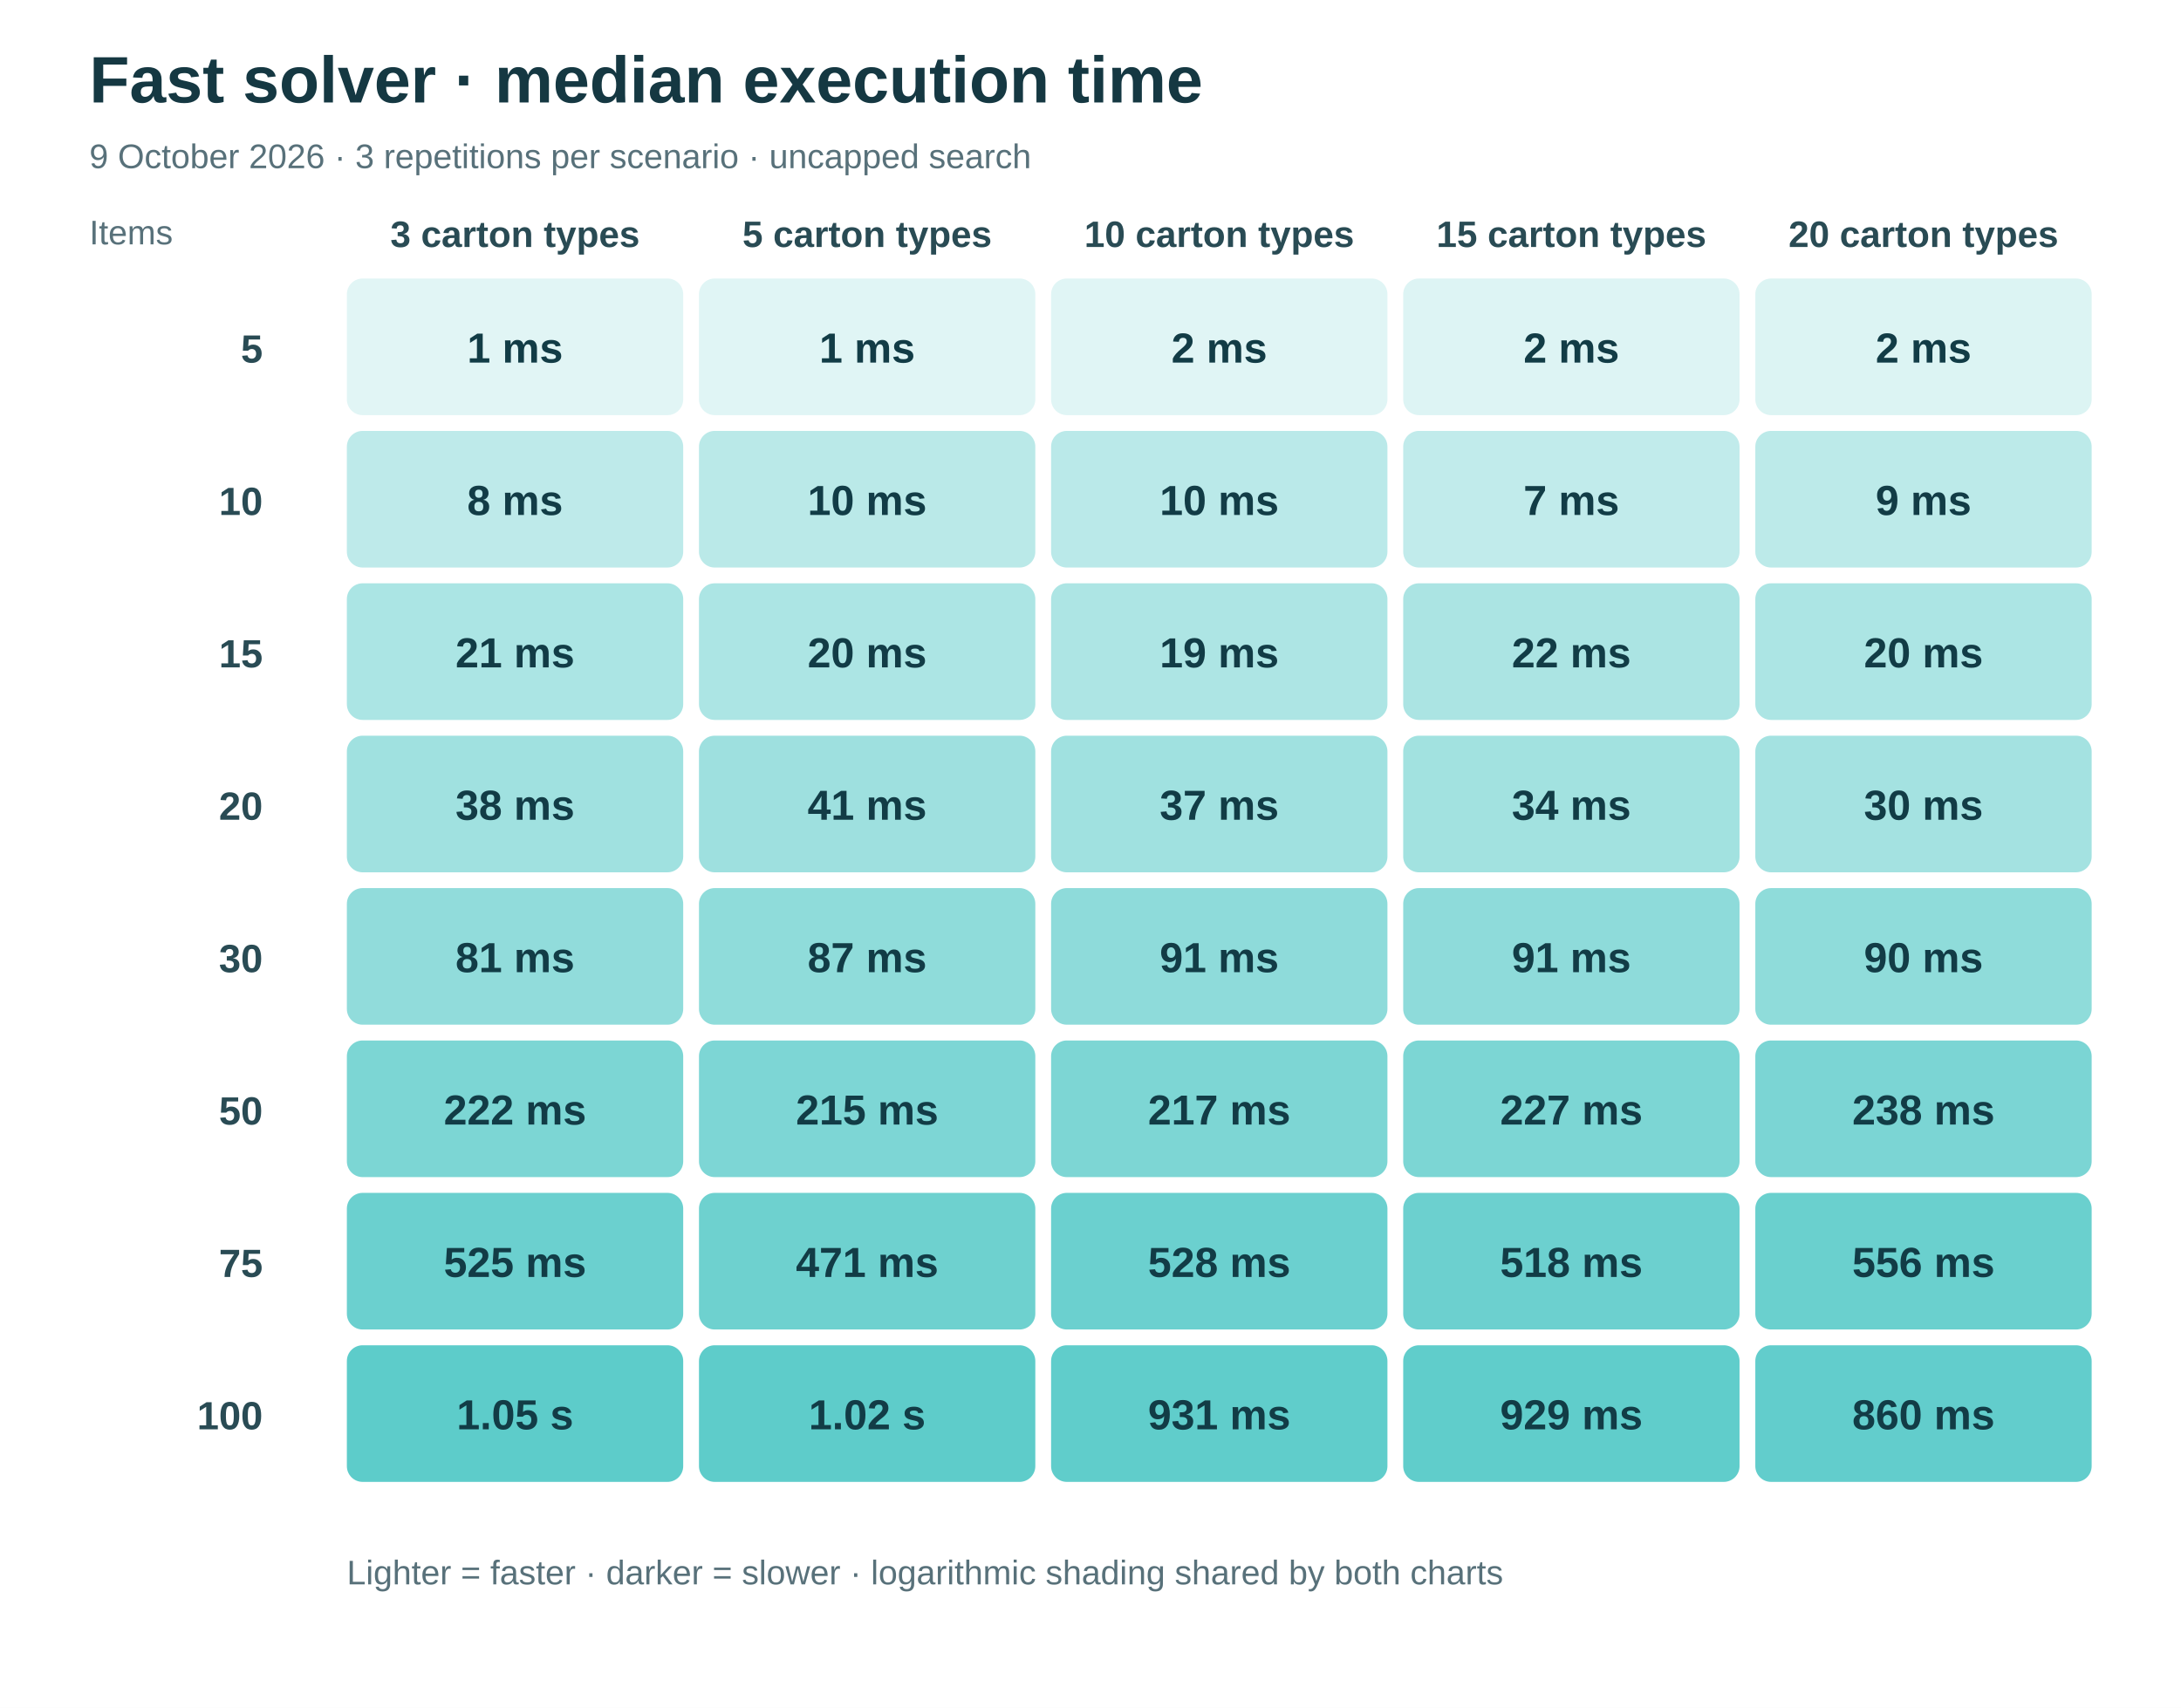
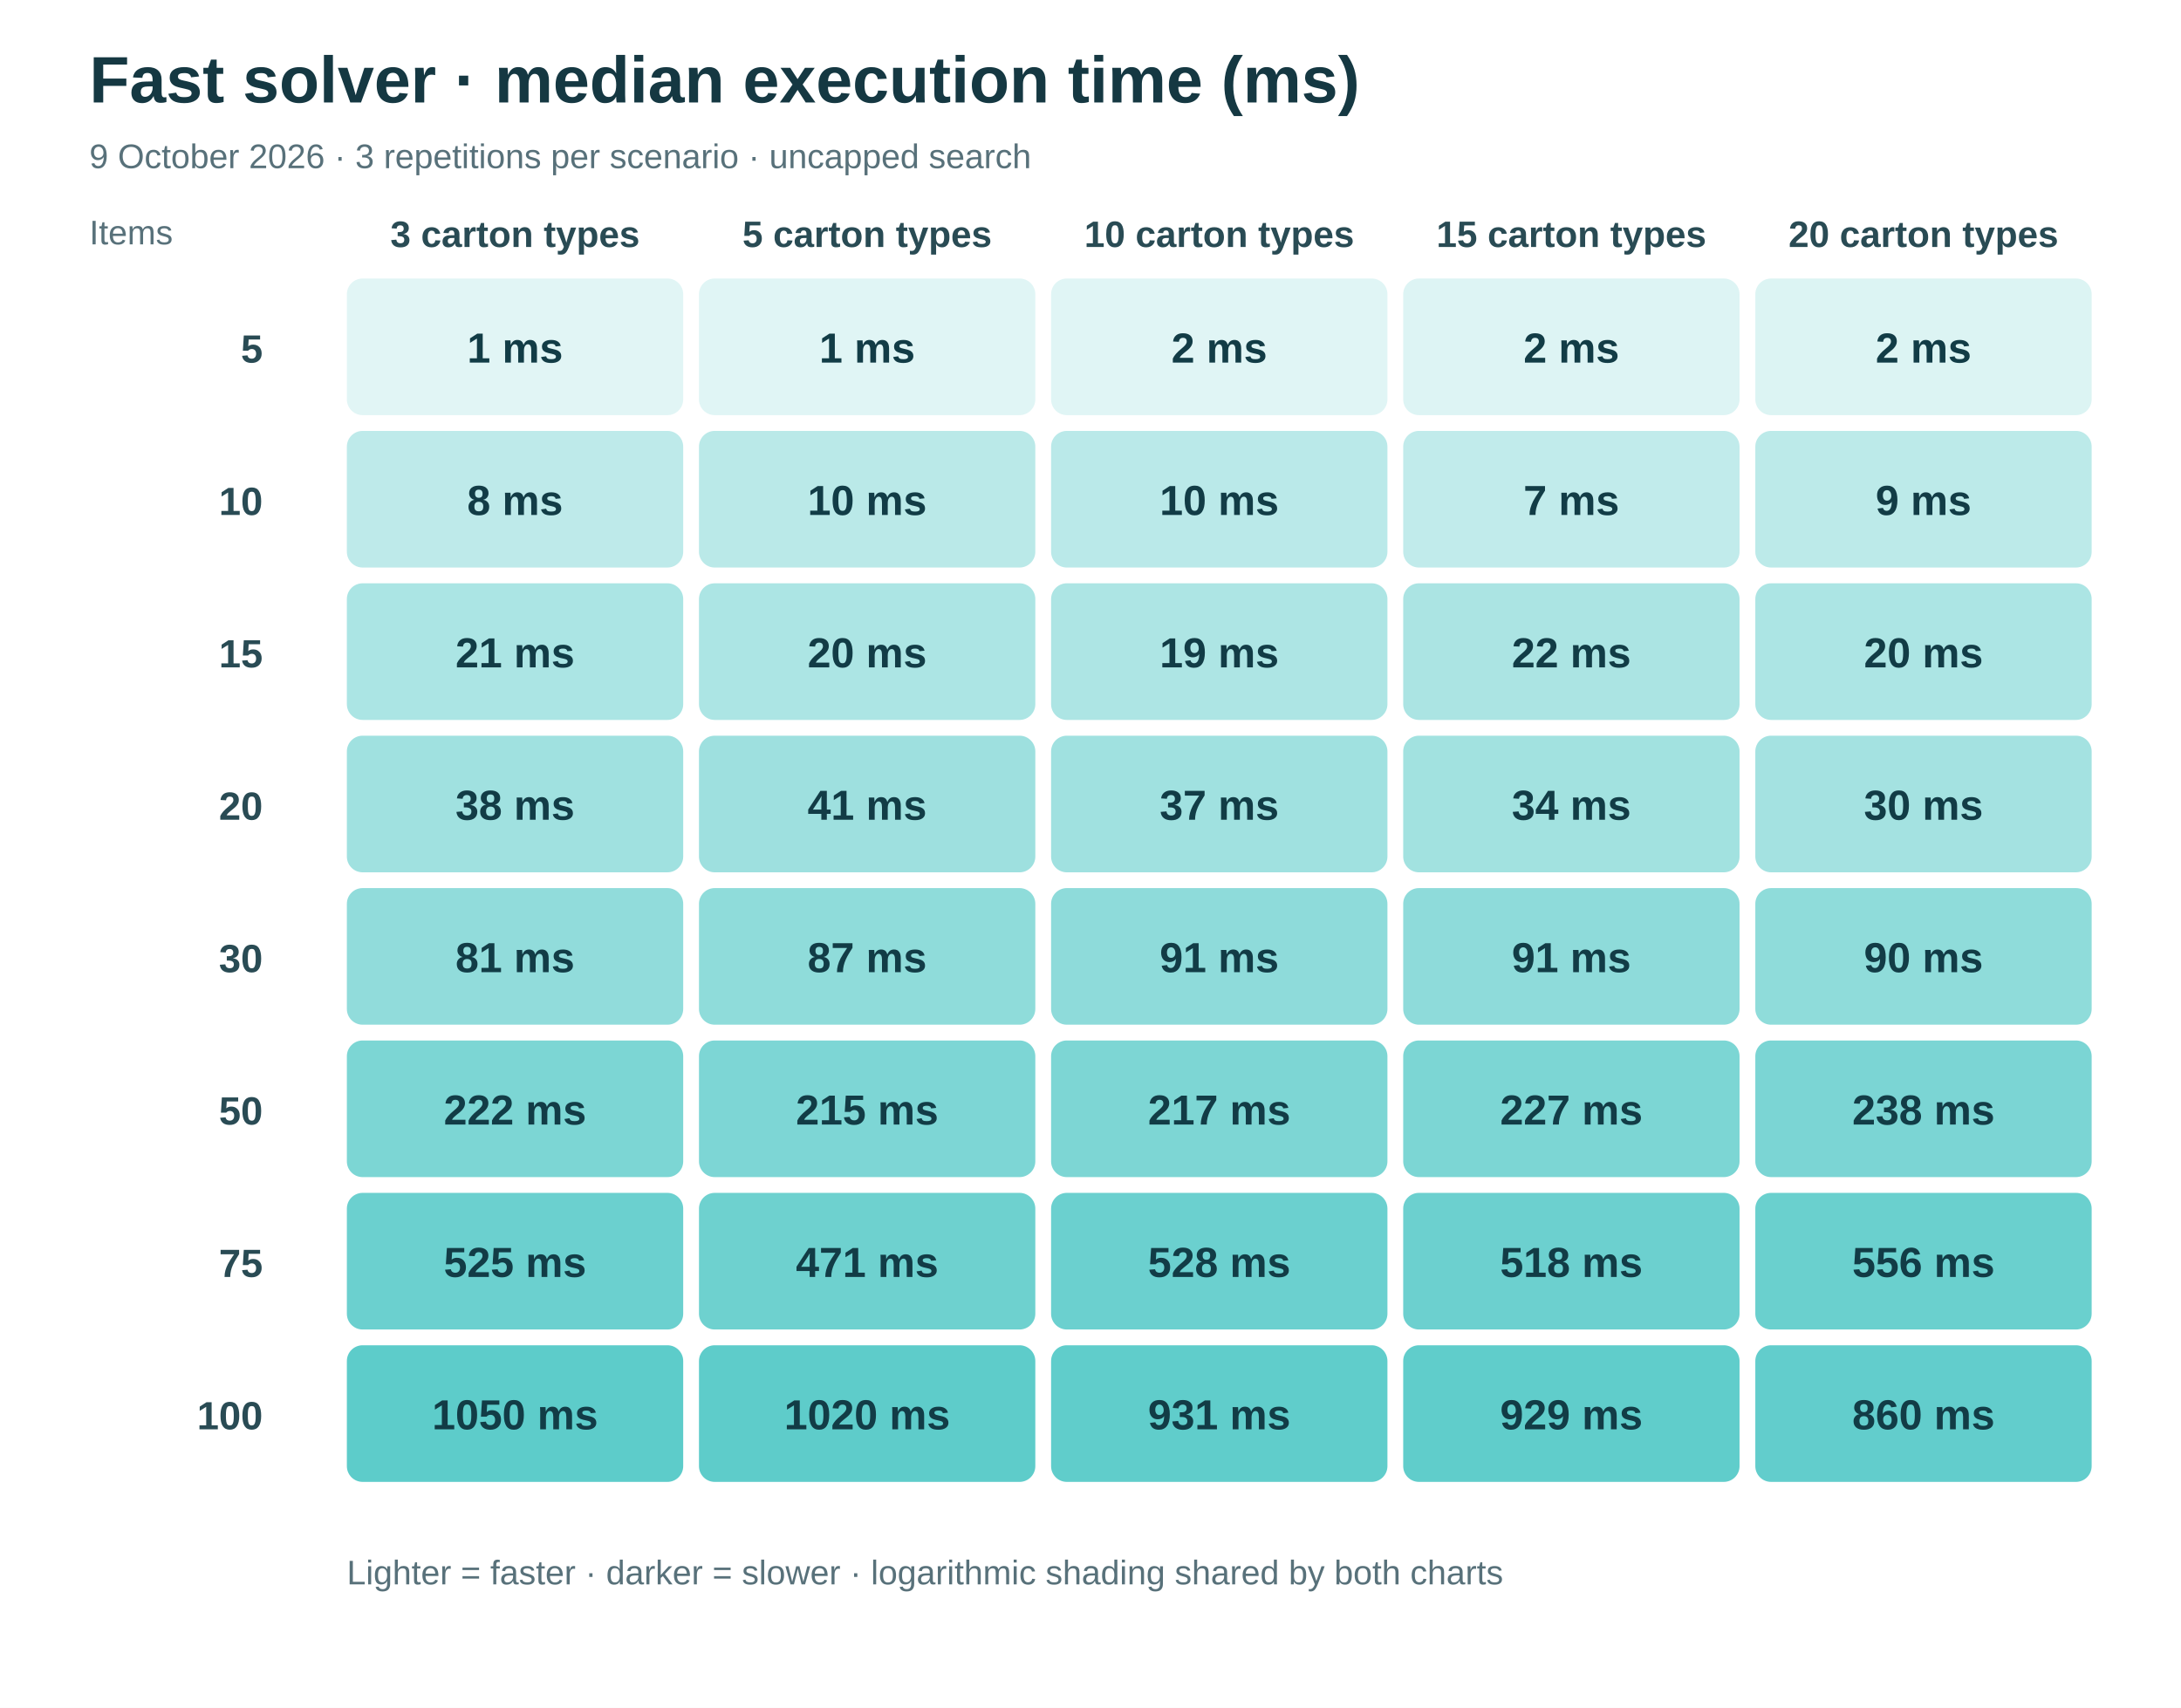
<svg xmlns="http://www.w3.org/2000/svg" width="830" height="650" viewBox="0 0 830 650">
  <rect width="830" height="650" fill="#ffffff" />
-   <text x="34" y="39" font-family="Arial,sans-serif" font-size="25" font-weight="700" fill="#153842">Fast solver · median execution time</text>
+   <text x="34" y="39" font-family="Arial,sans-serif" font-size="25" font-weight="700" fill="#153842">Fast solver · median execution time (ms)</text>
  <text x="34" y="64" font-family="Arial,sans-serif" font-size="13" fill="#58717a">9 October 2026 · 3 repetitions per scenario · uncapped search</text>
  <g font-family="Arial,sans-serif">
    <text x="34" y="93" font-size="13" fill="#58717a">Items</text>
    <text x="196" y="94" text-anchor="middle" font-size="14" font-weight="600" fill="#294b54">3 carton types</text>
    <text x="330" y="94" text-anchor="middle" font-size="14" font-weight="600" fill="#294b54">5 carton types</text>
    <text x="464" y="94" text-anchor="middle" font-size="14" font-weight="600" fill="#294b54">10 carton types</text>
    <text x="598" y="94" text-anchor="middle" font-size="14" font-weight="600" fill="#294b54">15 carton types</text>
    <text x="732" y="94" text-anchor="middle" font-size="14" font-weight="600" fill="#294b54">20 carton types</text>
    <text x="100" y="138" text-anchor="end" font-size="15" font-weight="600" fill="#294b54">5</text>
    <text x="100" y="196" text-anchor="end" font-size="15" font-weight="600" fill="#294b54">10</text>
    <text x="100" y="254" text-anchor="end" font-size="15" font-weight="600" fill="#294b54">15</text>
    <text x="100" y="312" text-anchor="end" font-size="15" font-weight="600" fill="#294b54">20</text>
    <text x="100" y="370" text-anchor="end" font-size="15" font-weight="600" fill="#294b54">30</text>
    <text x="100" y="428" text-anchor="end" font-size="15" font-weight="600" fill="#294b54">50</text>
    <text x="100" y="486" text-anchor="end" font-size="15" font-weight="600" fill="#294b54">75</text>
    <text x="100" y="544" text-anchor="end" font-size="15" font-weight="600" fill="#294b54">100</text>
    <rect x="132" y="106" width="128" height="52" rx="6" fill="hsl(179 52% 92.2%)" />
    <text x="196" y="138" text-anchor="middle" font-size="16" font-weight="650" fill="#123c46">1 ms</text>
    <rect x="266" y="106" width="128" height="52" rx="6" fill="hsl(179 52% 92.1%)" />
    <text x="330" y="138" text-anchor="middle" font-size="16" font-weight="650" fill="#123c46">1 ms</text>
    <rect x="400" y="106" width="128" height="52" rx="6" fill="hsl(179 52% 91.9%)" />
    <text x="464" y="138" text-anchor="middle" font-size="16" font-weight="650" fill="#123c46">2 ms</text>
    <rect x="534" y="106" width="128" height="52" rx="6" fill="hsl(179 52% 91.1%)" />
    <text x="598" y="138" text-anchor="middle" font-size="16" font-weight="650" fill="#123c46">2 ms</text>
    <rect x="668" y="106" width="128" height="52" rx="6" fill="hsl(179 52% 90.9%)" />
    <text x="732" y="138" text-anchor="middle" font-size="16" font-weight="650" fill="#123c46">2 ms</text>
    <rect x="132" y="164" width="128" height="52" rx="6" fill="hsl(179 52% 83.2%)" />
    <text x="196" y="196" text-anchor="middle" font-size="16" font-weight="650" fill="#123c46">8 ms</text>
    <rect x="266" y="164" width="128" height="52" rx="6" fill="hsl(179 52% 82.2%)" />
    <text x="330" y="196" text-anchor="middle" font-size="16" font-weight="650" fill="#123c46">10 ms</text>
    <rect x="400" y="164" width="128" height="52" rx="6" fill="hsl(179 52% 82.3%)" />
    <text x="464" y="196" text-anchor="middle" font-size="16" font-weight="650" fill="#123c46">10 ms</text>
    <rect x="534" y="164" width="128" height="52" rx="6" fill="hsl(179 52% 83.9%)" />
    <text x="598" y="196" text-anchor="middle" font-size="16" font-weight="650" fill="#123c46">7 ms</text>
    <rect x="668" y="164" width="128" height="52" rx="6" fill="hsl(179 52% 82.7%)" />
    <text x="732" y="196" text-anchor="middle" font-size="16" font-weight="650" fill="#123c46">9 ms</text>
    <rect x="132" y="222" width="128" height="52" rx="6" fill="hsl(179 52% 78.4%)" />
    <text x="196" y="254" text-anchor="middle" font-size="16" font-weight="650" fill="#123c46">21 ms</text>
    <rect x="266" y="222" width="128" height="52" rx="6" fill="hsl(179 52% 78.7%)" />
    <text x="330" y="254" text-anchor="middle" font-size="16" font-weight="650" fill="#123c46">20 ms</text>
    <rect x="400" y="222" width="128" height="52" rx="6" fill="hsl(179 52% 78.8%)" />
    <text x="464" y="254" text-anchor="middle" font-size="16" font-weight="650" fill="#123c46">19 ms</text>
    <rect x="534" y="222" width="128" height="52" rx="6" fill="hsl(179 52% 78.2%)" />
    <text x="598" y="254" text-anchor="middle" font-size="16" font-weight="650" fill="#123c46">22 ms</text>
    <rect x="668" y="222" width="128" height="52" rx="6" fill="hsl(179 52% 78.5%)" />
    <text x="732" y="254" text-anchor="middle" font-size="16" font-weight="650" fill="#123c46">20 ms</text>
    <rect x="132" y="280" width="128" height="52" rx="6" fill="hsl(179 52% 75.4%)" />
    <text x="196" y="312" text-anchor="middle" font-size="16" font-weight="650" fill="#123c46">38 ms</text>
    <rect x="266" y="280" width="128" height="52" rx="6" fill="hsl(179 52% 74.9%)" />
    <text x="330" y="312" text-anchor="middle" font-size="16" font-weight="650" fill="#123c46">41 ms</text>
    <rect x="400" y="280" width="128" height="52" rx="6" fill="hsl(179 52% 75.5%)" />
    <text x="464" y="312" text-anchor="middle" font-size="16" font-weight="650" fill="#123c46">37 ms</text>
    <rect x="534" y="280" width="128" height="52" rx="6" fill="hsl(179 52% 75.9%)" />
    <text x="598" y="312" text-anchor="middle" font-size="16" font-weight="650" fill="#123c46">34 ms</text>
    <rect x="668" y="280" width="128" height="52" rx="6" fill="hsl(179 52% 76.6%)" />
    <text x="732" y="312" text-anchor="middle" font-size="16" font-weight="650" fill="#123c46">30 ms</text>
    <rect x="132" y="338" width="128" height="52" rx="6" fill="hsl(179 52% 71.5%)" />
    <text x="196" y="370" text-anchor="middle" font-size="16" font-weight="650" fill="#123c46">81 ms</text>
    <rect x="266" y="338" width="128" height="52" rx="6" fill="hsl(179 52% 71.1%)" />
    <text x="330" y="370" text-anchor="middle" font-size="16" font-weight="650" fill="#123c46">87 ms</text>
    <rect x="400" y="338" width="128" height="52" rx="6" fill="hsl(179 52% 70.9%)" />
    <text x="464" y="370" text-anchor="middle" font-size="16" font-weight="650" fill="#123c46">91 ms</text>
    <rect x="534" y="338" width="128" height="52" rx="6" fill="hsl(179 52% 70.9%)" />
    <text x="598" y="370" text-anchor="middle" font-size="16" font-weight="650" fill="#123c46">91 ms</text>
    <rect x="668" y="338" width="128" height="52" rx="6" fill="hsl(179 52% 71.0%)" />
    <text x="732" y="370" text-anchor="middle" font-size="16" font-weight="650" fill="#123c46">90 ms</text>
    <rect x="132" y="396" width="128" height="52" rx="6" fill="hsl(179 52% 66.3%)" />
    <text x="196" y="428" text-anchor="middle" font-size="16" font-weight="650" fill="#123c46">222 ms</text>
    <rect x="266" y="396" width="128" height="52" rx="6" fill="hsl(179 52% 66.5%)" />
    <text x="330" y="428" text-anchor="middle" font-size="16" font-weight="650" fill="#123c46">215 ms</text>
    <rect x="400" y="396" width="128" height="52" rx="6" fill="hsl(179 52% 66.4%)" />
    <text x="464" y="428" text-anchor="middle" font-size="16" font-weight="650" fill="#123c46">217 ms</text>
    <rect x="534" y="396" width="128" height="52" rx="6" fill="hsl(179 52% 66.2%)" />
    <text x="598" y="428" text-anchor="middle" font-size="16" font-weight="650" fill="#123c46">227 ms</text>
    <rect x="668" y="396" width="128" height="52" rx="6" fill="hsl(179 52% 66.0%)" />
    <text x="732" y="428" text-anchor="middle" font-size="16" font-weight="650" fill="#123c46">238 ms</text>
    <rect x="132" y="454" width="128" height="52" rx="6" fill="hsl(179 52% 61.9%)" />
    <text x="196" y="486" text-anchor="middle" font-size="16" font-weight="650" fill="#123c46">525 ms</text>
    <rect x="266" y="454" width="128" height="52" rx="6" fill="hsl(179 52% 62.5%)" />
    <text x="330" y="486" text-anchor="middle" font-size="16" font-weight="650" fill="#123c46">471 ms</text>
    <rect x="400" y="454" width="128" height="52" rx="6" fill="hsl(179 52% 61.9%)" />
    <text x="464" y="486" text-anchor="middle" font-size="16" font-weight="650" fill="#123c46">528 ms</text>
    <rect x="534" y="454" width="128" height="52" rx="6" fill="hsl(179 52% 62.0%)" />
    <text x="598" y="486" text-anchor="middle" font-size="16" font-weight="650" fill="#123c46">518 ms</text>
    <rect x="668" y="454" width="128" height="52" rx="6" fill="hsl(179 52% 61.6%)" />
    <text x="732" y="486" text-anchor="middle" font-size="16" font-weight="650" fill="#123c46">556 ms</text>
    <rect x="132" y="512" width="128" height="52" rx="6" fill="hsl(179 52% 58.3%)" />
-     <text x="196" y="544" text-anchor="middle" font-size="16" font-weight="650" fill="#123c46">1.05 s</text>
+     <text x="196" y="544" text-anchor="middle" font-size="16" font-weight="650" fill="#123c46">1050 ms</text>
    <rect x="266" y="512" width="128" height="52" rx="6" fill="hsl(179 52% 58.5%)" />
-     <text x="330" y="544" text-anchor="middle" font-size="16" font-weight="650" fill="#123c46">1.02 s</text>
+     <text x="330" y="544" text-anchor="middle" font-size="16" font-weight="650" fill="#123c46">1020 ms</text>
    <rect x="400" y="512" width="128" height="52" rx="6" fill="hsl(179 52% 59.0%)" />
    <text x="464" y="544" text-anchor="middle" font-size="16" font-weight="650" fill="#123c46">931 ms</text>
    <rect x="534" y="512" width="128" height="52" rx="6" fill="hsl(179 52% 59.0%)" />
    <text x="598" y="544" text-anchor="middle" font-size="16" font-weight="650" fill="#123c46">929 ms</text>
    <rect x="668" y="512" width="128" height="52" rx="6" fill="hsl(179 52% 59.4%)" />
    <text x="732" y="544" text-anchor="middle" font-size="16" font-weight="650" fill="#123c46">860 ms</text>
    <text x="132" y="603" font-size="13" fill="#58717a">Lighter = faster · darker = slower · logarithmic shading shared by both charts</text>
  </g>
</svg>
